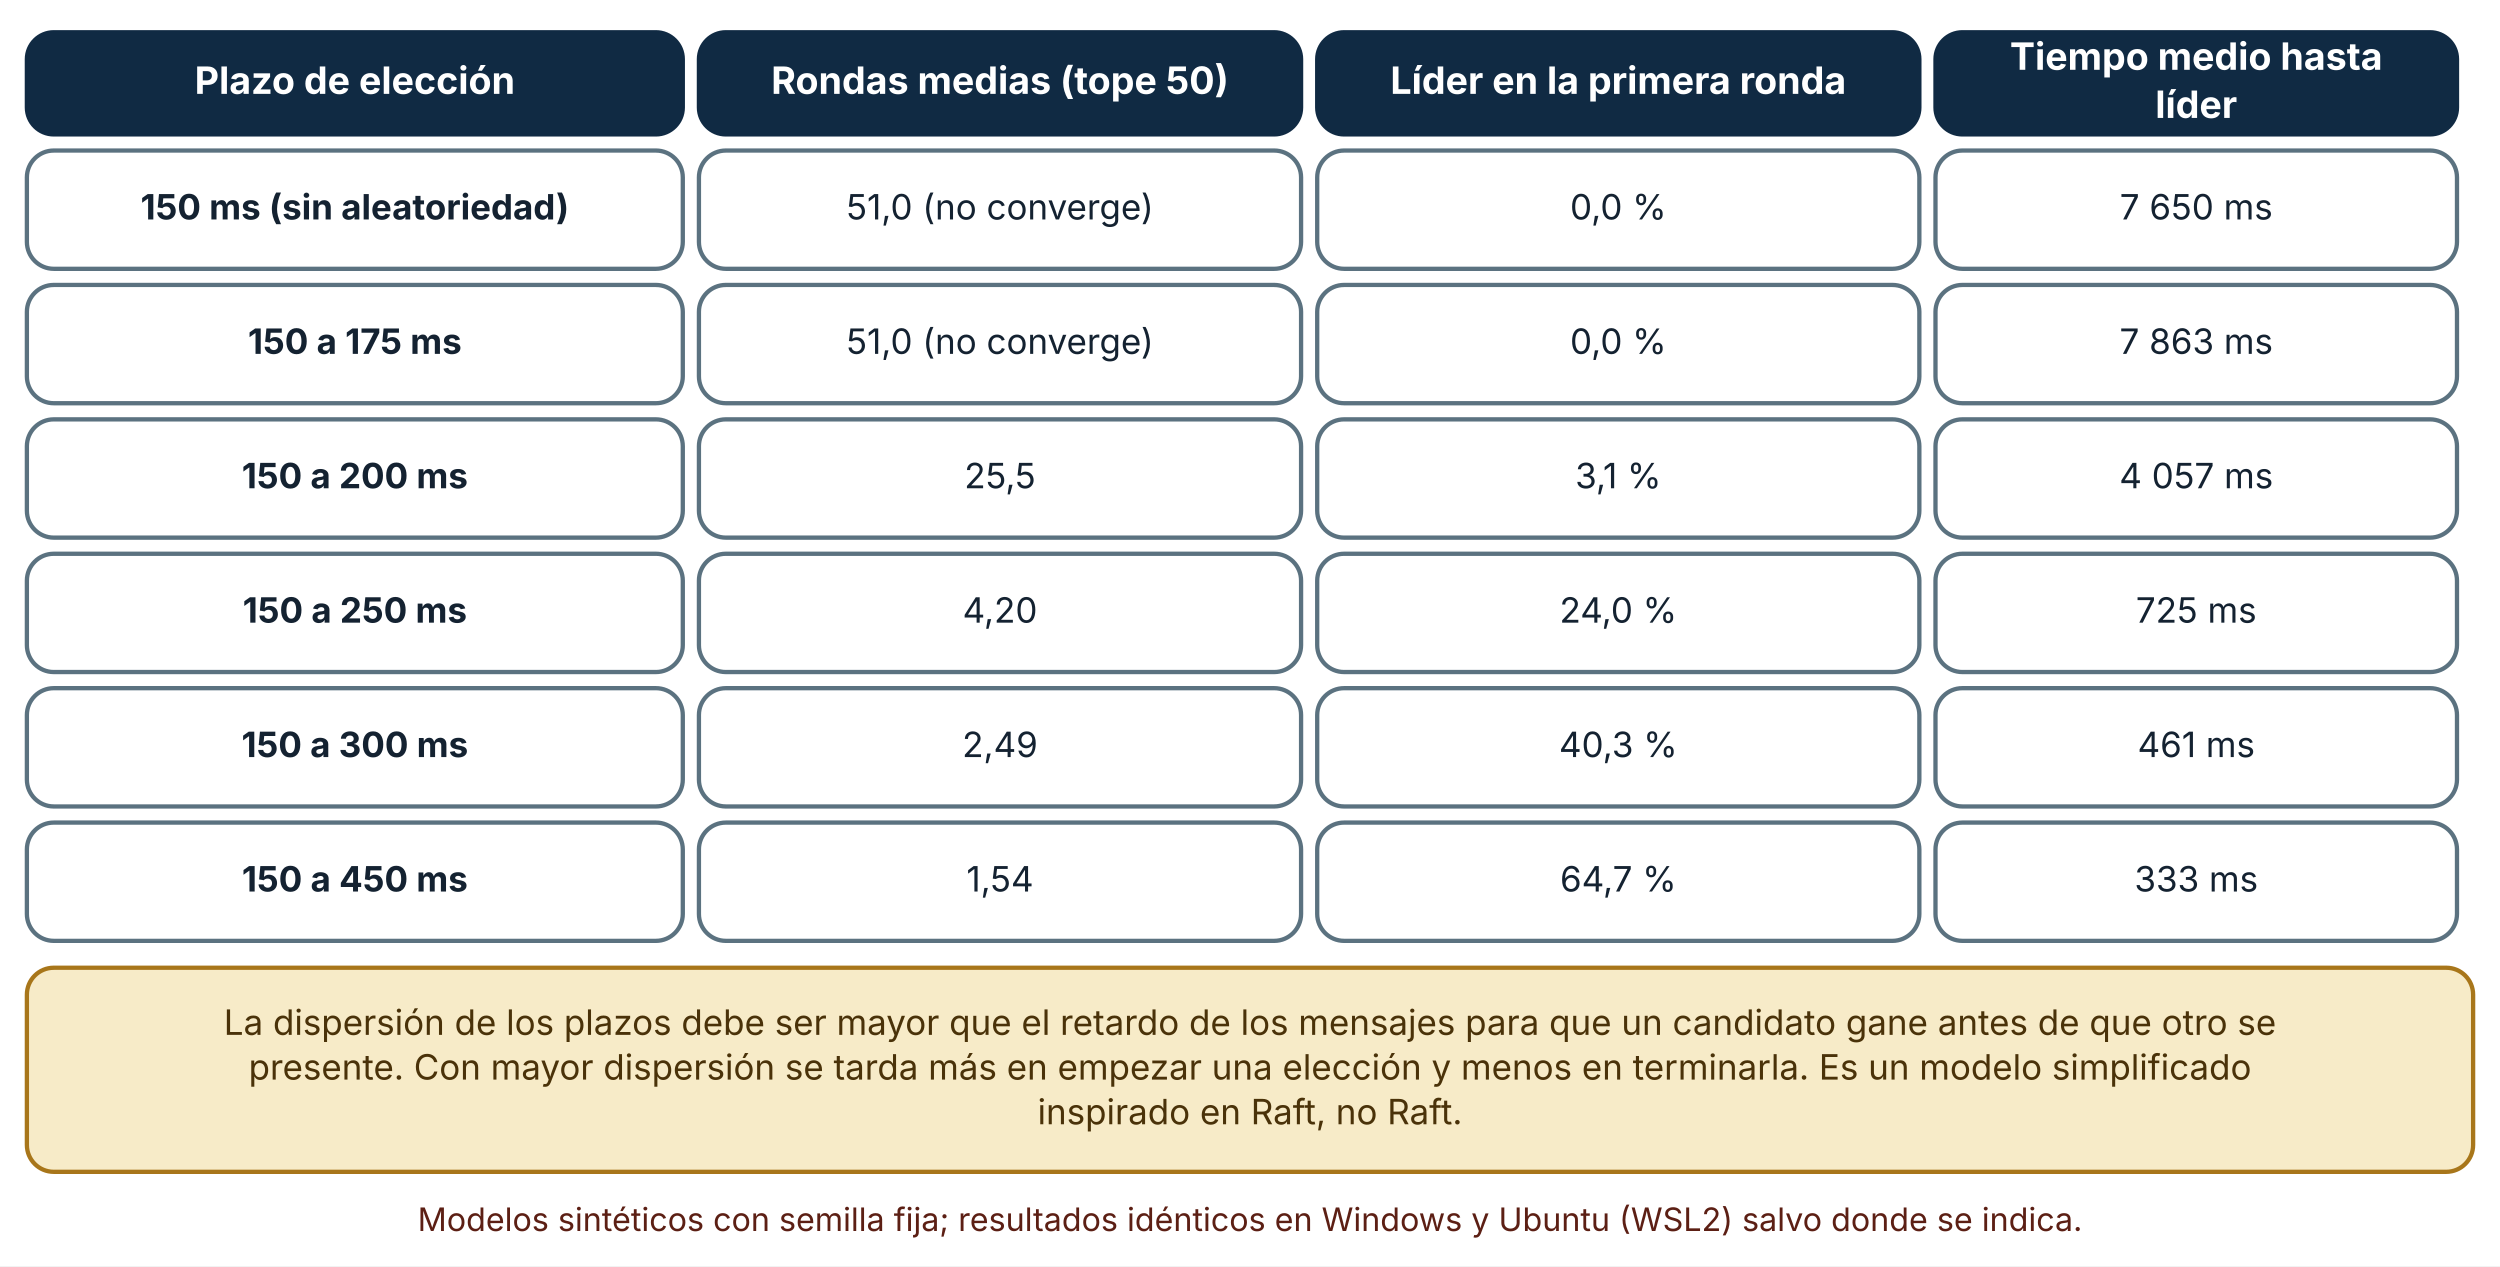
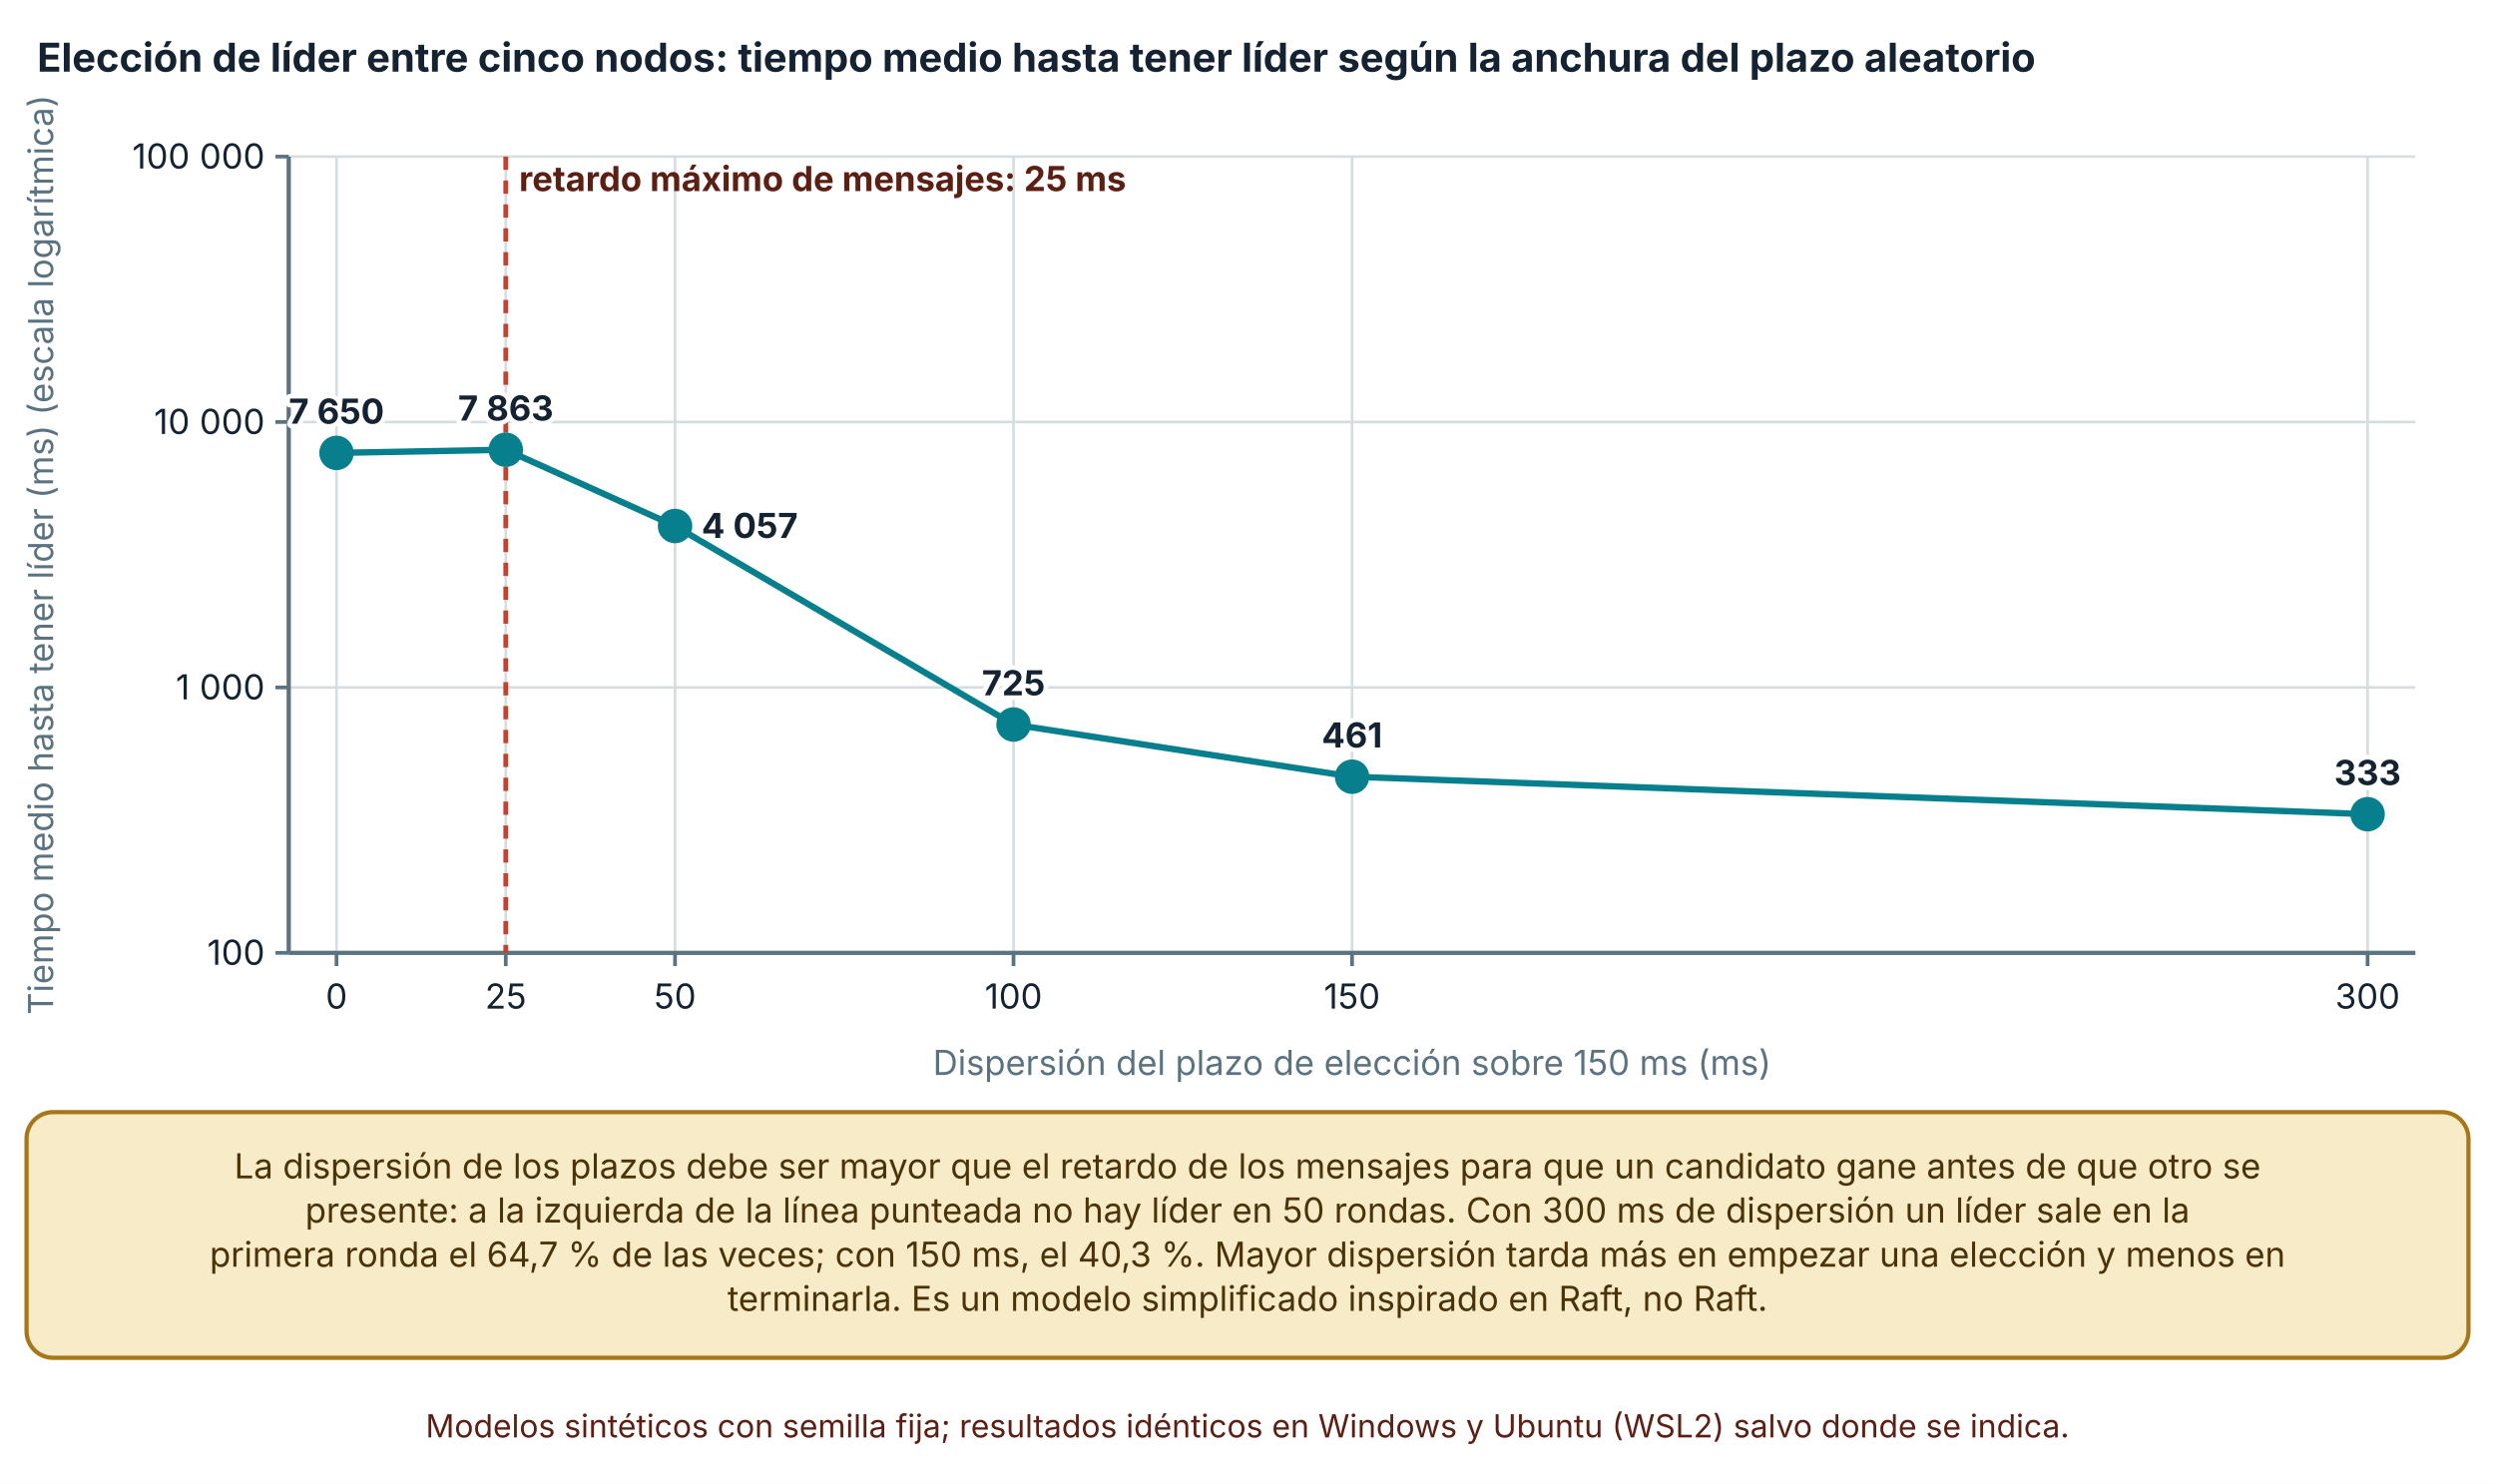
- <svg xmlns="http://www.w3.org/2000/svg" viewBox="0 0 930 471" width="930" height="471" role="img" aria-labelledby="t d" font-family="Inter, 'Segoe UI', system-ui, -apple-system, sans-serif">
+ <svg xmlns="http://www.w3.org/2000/svg" viewBox="0 0 940 559" width="940" height="559" role="img" aria-labelledby="t d" font-family="Inter, 'Segoe UI', system-ui, -apple-system, sans-serif">
  <defs>
    <marker id="arrow" viewBox="0 0 10 10" refX="9" refY="5" markerWidth="8" markerHeight="8" orient="auto-start-reverse">
      <path d="M0,0 L10,5 L0,10 z" fill="#32505f" />
    </marker>
    <marker id="arrow-coral" viewBox="0 0 10 10" refX="9" refY="5" markerWidth="8" markerHeight="8" orient="auto-start-reverse">
      <path d="M0,0 L10,5 L0,10 z" fill="#c0432f" />
    </marker>
  </defs>
-   <rect width="930" height="471" fill="#ffffff" />
-   <rect x="10" y="12" width="244" height="38" rx="10" fill="#102a43" stroke="#102a43" stroke-width="1.6" />
-   <text x="132" y="34.92" font-size="14" text-anchor="middle" font-weight="700" fill="#ffffff">
-     <tspan x="132" dy="0">Plazo de elección</tspan>
+   <rect width="940" height="559" fill="#ffffff" />
+   <text x="14" y="27" font-size="15" text-anchor="start" font-weight="700" fill="#142231">
+     <tspan x="14" dy="0">Elección de líder entre cinco nodos: tiempo medio hasta tener líder según la anchura del plazo aleatorio</tspan>
  </text>
-   <rect x="260" y="12" width="224" height="38" rx="10" fill="#102a43" stroke="#102a43" stroke-width="1.6" />
-   <text x="372" y="34.92" font-size="14" text-anchor="middle" font-weight="700" fill="#ffffff">
-     <tspan x="372" dy="0">Rondas medias (tope 50)</tspan>
+   <line x1="108.78" y1="359" x2="910" y2="359" stroke="#d5dde1" stroke-width="1" />
+   <line x1="103.78" y1="359" x2="108.78" y2="359" stroke="#5b7280" stroke-width="1.4" />
+   <text x="99.78" y="363.5" font-size="13" text-anchor="end" font-weight="400" fill="#142231">
+     <tspan x="99.78" dy="0">100</tspan>
  </text>
-   <rect x="490" y="12" width="224" height="38" rx="10" fill="#102a43" stroke="#102a43" stroke-width="1.6" />
-   <text x="602" y="34.92" font-size="14" text-anchor="middle" font-weight="700" fill="#ffffff">
-     <tspan x="602" dy="0">Líder en la primera ronda</tspan>
+   <line x1="108.78" y1="259" x2="910" y2="259" stroke="#d5dde1" stroke-width="1" />
+   <line x1="103.78" y1="259" x2="108.78" y2="259" stroke="#5b7280" stroke-width="1.4" />
+   <text x="99.78" y="263.5" font-size="13" text-anchor="end" font-weight="400" fill="#142231">
+     <tspan x="99.78" dy="0">1 000</tspan>
  </text>
-   <rect x="720" y="12" width="194" height="38" rx="10" fill="#102a43" stroke="#102a43" stroke-width="1.6" />
-   <text x="817" y="25.96" font-size="14" text-anchor="middle" font-weight="700" fill="#ffffff">
-     <tspan x="817" dy="0">Tiempo medio hasta</tspan>
+   <line x1="108.78" y1="159" x2="910" y2="159" stroke="#d5dde1" stroke-width="1" />
+   <line x1="103.78" y1="159" x2="108.78" y2="159" stroke="#5b7280" stroke-width="1.4" />
+   <text x="99.78" y="163.5" font-size="13" text-anchor="end" font-weight="400" fill="#142231">
+     <tspan x="99.78" dy="0">10 000</tspan>
  </text>
-   <text x="817" y="43.88" font-size="14" text-anchor="middle" font-weight="700" fill="#ffffff">
-     <tspan x="817" dy="0">líder</tspan>
+   <line x1="108.78" y1="59" x2="910" y2="59" stroke="#d5dde1" stroke-width="1" />
+   <line x1="103.78" y1="59" x2="108.78" y2="59" stroke="#5b7280" stroke-width="1.4" />
+   <text x="99.78" y="63.5" font-size="13" text-anchor="end" font-weight="400" fill="#142231">
+     <tspan x="99.78" dy="0">100 000</tspan>
  </text>
-   <rect x="10" y="56" width="244" height="44" rx="10" fill="#ffffff" stroke="#5b7280" stroke-width="1.6" />
-   <text x="132" y="81.64" font-size="13" text-anchor="middle" font-weight="700" fill="#142231">
-     <tspan x="132" dy="0">150 ms (sin aleatoriedad)</tspan>
+   <line x1="108.78" y1="59" x2="108.78" y2="359" stroke="#5b7280" stroke-width="1.6" />
+   <line x1="126.78" y1="59" x2="126.78" y2="359" stroke="#d5dde1" stroke-width="1" />
+   <line x1="126.78" y1="359" x2="126.78" y2="364" stroke="#5b7280" stroke-width="1.4" />
+   <text x="126.78" y="380" font-size="13" text-anchor="middle" font-weight="400" fill="#142231">
+     <tspan x="126.78" dy="0">0</tspan>
  </text>
-   <rect x="260" y="56" width="224" height="44" rx="10" fill="#ffffff" stroke="#5b7280" stroke-width="1.6" />
-   <text x="372" y="81.64" font-size="13" text-anchor="middle" font-weight="400" fill="#142231">
-     <tspan x="372" dy="0">51,0 (no converge)</tspan>
+   <line x1="190.548" y1="59" x2="190.548" y2="359" stroke="#d5dde1" stroke-width="1" />
+   <line x1="190.548" y1="359" x2="190.548" y2="364" stroke="#5b7280" stroke-width="1.4" />
+   <text x="190.548" y="380" font-size="13" text-anchor="middle" font-weight="400" fill="#142231">
+     <tspan x="190.548" dy="0">25</tspan>
  </text>
-   <rect x="490" y="56" width="224" height="44" rx="10" fill="#ffffff" stroke="#5b7280" stroke-width="1.6" />
-   <text x="602" y="81.64" font-size="13" text-anchor="middle" font-weight="400" fill="#142231">
-     <tspan x="602" dy="0">0,0 %</tspan>
+   <line x1="254.317" y1="59" x2="254.317" y2="359" stroke="#d5dde1" stroke-width="1" />
+   <line x1="254.317" y1="359" x2="254.317" y2="364" stroke="#5b7280" stroke-width="1.4" />
+   <text x="254.317" y="380" font-size="13" text-anchor="middle" font-weight="400" fill="#142231">
+     <tspan x="254.317" dy="0">50</tspan>
  </text>
-   <rect x="720" y="56" width="194" height="44" rx="10" fill="#ffffff" stroke="#5b7280" stroke-width="1.6" />
-   <text x="817" y="81.64" font-size="13" text-anchor="middle" font-weight="400" fill="#142231">
-     <tspan x="817" dy="0">7 650 ms</tspan>
+   <line x1="381.853" y1="59" x2="381.853" y2="359" stroke="#d5dde1" stroke-width="1" />
+   <line x1="381.853" y1="359" x2="381.853" y2="364" stroke="#5b7280" stroke-width="1.4" />
+   <text x="381.853" y="380" font-size="13" text-anchor="middle" font-weight="400" fill="#142231">
+     <tspan x="381.853" dy="0">100</tspan>
  </text>
-   <rect x="10" y="106" width="244" height="44" rx="10" fill="#ffffff" stroke="#5b7280" stroke-width="1.6" />
-   <text x="132" y="131.64" font-size="13" text-anchor="middle" font-weight="700" fill="#142231">
-     <tspan x="132" dy="0">150 a 175 ms</tspan>
+   <line x1="509.39" y1="59" x2="509.39" y2="359" stroke="#d5dde1" stroke-width="1" />
+   <line x1="509.39" y1="359" x2="509.39" y2="364" stroke="#5b7280" stroke-width="1.4" />
+   <text x="509.39" y="380" font-size="13" text-anchor="middle" font-weight="400" fill="#142231">
+     <tspan x="509.39" dy="0">150</tspan>
  </text>
-   <rect x="260" y="106" width="224" height="44" rx="10" fill="#ffffff" stroke="#5b7280" stroke-width="1.6" />
-   <text x="372" y="131.64" font-size="13" text-anchor="middle" font-weight="400" fill="#142231">
-     <tspan x="372" dy="0">51,0 (no converge)</tspan>
+   <line x1="892" y1="59" x2="892" y2="359" stroke="#d5dde1" stroke-width="1" />
+   <line x1="892" y1="359" x2="892" y2="364" stroke="#5b7280" stroke-width="1.4" />
+   <text x="892" y="380" font-size="13" text-anchor="middle" font-weight="400" fill="#142231">
+     <tspan x="892" dy="0">300</tspan>
  </text>
-   <rect x="490" y="106" width="224" height="44" rx="10" fill="#ffffff" stroke="#5b7280" stroke-width="1.6" />
-   <text x="602" y="131.64" font-size="13" text-anchor="middle" font-weight="400" fill="#142231">
-     <tspan x="602" dy="0">0,0 %</tspan>
+   <line x1="108.78" y1="359" x2="910" y2="359" stroke="#5b7280" stroke-width="1.6" />
+   <text x="20" y="209" font-size="13" text-anchor="middle" font-weight="400" fill="#5b7280" transform="rotate(-90 20 209)">Tiempo medio hasta tener líder (ms) (escala logarítmica)</text>
+   <text x="509.39" y="405" font-size="13" text-anchor="middle" font-weight="400" fill="#5b7280">
+     <tspan x="509.39" dy="0">Dispersión del plazo de elección sobre 150 ms (ms)</tspan>
  </text>
-   <rect x="720" y="106" width="194" height="44" rx="10" fill="#ffffff" stroke="#5b7280" stroke-width="1.6" />
-   <text x="817" y="131.64" font-size="13" text-anchor="middle" font-weight="400" fill="#142231">
-     <tspan x="817" dy="0">7 863 ms</tspan>
+   <line x1="190.548" y1="59" x2="190.548" y2="359" stroke="#c0432f" stroke-width="1.8" stroke-dasharray="5 4" />
+   <text x="195.548" y="72" font-size="13" text-anchor="start" font-weight="700" fill="#5c1f14">
+     <tspan x="195.548" dy="0">retardo máximo de mensajes: 25 ms</tspan>
  </text>
-   <rect x="10" y="156" width="244" height="44" rx="10" fill="#ffffff" stroke="#5b7280" stroke-width="1.6" />
-   <text x="132" y="181.64" font-size="13" text-anchor="middle" font-weight="700" fill="#142231">
-     <tspan x="132" dy="0">150 a 200 ms</tspan>
+   <polyline points="126.78,170.634 190.548,169.441 254.317,198.179 381.853,272.966 509.39,292.63 892,306.756" fill="none" stroke="#087f8c" stroke-width="2.4" />
+   <circle cx="126.78" cy="170.634" r="5.5" fill="#087f8c" stroke="#087f8c" stroke-width="2" />
+   <text x="126.78" y="159.634" font-size="13" text-anchor="middle" font-weight="700" fill="#142231" stroke="#ffffff" stroke-width="3.5" stroke-linejoin="round" paint-order="stroke">
+     <tspan x="126.78" dy="0">7 650</tspan>
  </text>
-   <rect x="260" y="156" width="224" height="44" rx="10" fill="#ffffff" stroke="#5b7280" stroke-width="1.6" />
-   <text x="372" y="181.64" font-size="13" text-anchor="middle" font-weight="400" fill="#142231">
-     <tspan x="372" dy="0">25,5</tspan>
+   <circle cx="190.548" cy="169.441" r="5.5" fill="#087f8c" stroke="#087f8c" stroke-width="2" />
+   <text x="190.548" y="158.441" font-size="13" text-anchor="middle" font-weight="700" fill="#142231" stroke="#ffffff" stroke-width="3.5" stroke-linejoin="round" paint-order="stroke">
+     <tspan x="190.548" dy="0">7 863</tspan>
  </text>
-   <rect x="490" y="156" width="224" height="44" rx="10" fill="#ffffff" stroke="#5b7280" stroke-width="1.6" />
-   <text x="602" y="181.64" font-size="13" text-anchor="middle" font-weight="400" fill="#142231">
-     <tspan x="602" dy="0">3,1 %</tspan>
+   <circle cx="254.317" cy="198.179" r="5.5" fill="#087f8c" stroke="#087f8c" stroke-width="2" />
+   <text x="264.317" y="202.679" font-size="13" text-anchor="start" font-weight="700" fill="#142231" stroke="#ffffff" stroke-width="3.5" stroke-linejoin="round" paint-order="stroke">
+     <tspan x="264.317" dy="0">4 057</tspan>
  </text>
-   <rect x="720" y="156" width="194" height="44" rx="10" fill="#ffffff" stroke="#5b7280" stroke-width="1.6" />
-   <text x="817" y="181.64" font-size="13" text-anchor="middle" font-weight="400" fill="#142231">
-     <tspan x="817" dy="0">4 057 ms</tspan>
+   <circle cx="381.853" cy="272.966" r="5.5" fill="#087f8c" stroke="#087f8c" stroke-width="2" />
+   <text x="381.853" y="261.966" font-size="13" text-anchor="middle" font-weight="700" fill="#142231" stroke="#ffffff" stroke-width="3.5" stroke-linejoin="round" paint-order="stroke">
+     <tspan x="381.853" dy="0">725</tspan>
  </text>
-   <rect x="10" y="206" width="244" height="44" rx="10" fill="#ffffff" stroke="#5b7280" stroke-width="1.6" />
-   <text x="132" y="231.64" font-size="13" text-anchor="middle" font-weight="700" fill="#142231">
-     <tspan x="132" dy="0">150 a 250 ms</tspan>
+   <circle cx="509.39" cy="292.63" r="5.5" fill="#087f8c" stroke="#087f8c" stroke-width="2" />
+   <text x="509.39" y="281.63" font-size="13" text-anchor="middle" font-weight="700" fill="#142231" stroke="#ffffff" stroke-width="3.5" stroke-linejoin="round" paint-order="stroke">
+     <tspan x="509.39" dy="0">461</tspan>
  </text>
-   <rect x="260" y="206" width="224" height="44" rx="10" fill="#ffffff" stroke="#5b7280" stroke-width="1.6" />
-   <text x="372" y="231.64" font-size="13" text-anchor="middle" font-weight="400" fill="#142231">
-     <tspan x="372" dy="0">4,20</tspan>
+   <circle cx="892" cy="306.756" r="5.5" fill="#087f8c" stroke="#087f8c" stroke-width="2" />
+   <text x="892" y="295.756" font-size="13" text-anchor="middle" font-weight="700" fill="#142231" stroke="#ffffff" stroke-width="3.5" stroke-linejoin="round" paint-order="stroke">
+     <tspan x="892" dy="0">333</tspan>
  </text>
-   <rect x="490" y="206" width="224" height="44" rx="10" fill="#ffffff" stroke="#5b7280" stroke-width="1.6" />
-   <text x="602" y="231.64" font-size="13" text-anchor="middle" font-weight="400" fill="#142231">
-     <tspan x="602" dy="0">24,0 %</tspan>
+   <rect x="10" y="419" width="920" height="92.56" rx="10" fill="#f7ebc8" stroke="#a8761a" stroke-width="1.6" />
+   <text x="470" y="443.96" font-size="13" text-anchor="middle" font-weight="400" fill="#4a3209">
+     <tspan x="470" dy="0">La dispersión de los plazos debe ser mayor que el retardo de los mensajes para que un candidato gane antes de que otro se</tspan>
  </text>
-   <rect x="720" y="206" width="194" height="44" rx="10" fill="#ffffff" stroke="#5b7280" stroke-width="1.6" />
-   <text x="817" y="231.64" font-size="13" text-anchor="middle" font-weight="400" fill="#142231">
-     <tspan x="817" dy="0">725 ms</tspan>
+   <text x="470" y="460.6" font-size="13" text-anchor="middle" font-weight="400" fill="#4a3209">
+     <tspan x="470" dy="0">presente: a la izquierda de la línea punteada no hay líder en 50 rondas. Con 300 ms de dispersión un líder sale en la</tspan>
  </text>
-   <rect x="10" y="256" width="244" height="44" rx="10" fill="#ffffff" stroke="#5b7280" stroke-width="1.6" />
-   <text x="132" y="281.64" font-size="13" text-anchor="middle" font-weight="700" fill="#142231">
-     <tspan x="132" dy="0">150 a 300 ms</tspan>
+   <text x="470" y="477.24" font-size="13" text-anchor="middle" font-weight="400" fill="#4a3209">
+     <tspan x="470" dy="0">primera ronda el 64,7 % de las veces; con 150 ms, el 40,3 %. Mayor dispersión tarda más en empezar una elección y menos en</tspan>
  </text>
-   <rect x="260" y="256" width="224" height="44" rx="10" fill="#ffffff" stroke="#5b7280" stroke-width="1.6" />
-   <text x="372" y="281.64" font-size="13" text-anchor="middle" font-weight="400" fill="#142231">
-     <tspan x="372" dy="0">2,49</tspan>
+   <text x="470" y="493.88" font-size="13" text-anchor="middle" font-weight="400" fill="#4a3209">
+     <tspan x="470" dy="0">terminarla. Es un modelo simplificado inspirado en Raft, no Raft.</tspan>
  </text>
-   <rect x="490" y="256" width="224" height="44" rx="10" fill="#ffffff" stroke="#5b7280" stroke-width="1.6" />
-   <text x="602" y="281.64" font-size="13" text-anchor="middle" font-weight="400" fill="#142231">
-     <tspan x="602" dy="0">40,3 %</tspan>
-   </text>
-   <rect x="720" y="256" width="194" height="44" rx="10" fill="#ffffff" stroke="#5b7280" stroke-width="1.6" />
-   <text x="817" y="281.64" font-size="13" text-anchor="middle" font-weight="400" fill="#142231">
-     <tspan x="817" dy="0">461 ms</tspan>
-   </text>
-   <rect x="10" y="306" width="244" height="44" rx="10" fill="#ffffff" stroke="#5b7280" stroke-width="1.6" />
-   <text x="132" y="331.64" font-size="13" text-anchor="middle" font-weight="700" fill="#142231">
-     <tspan x="132" dy="0">150 a 450 ms</tspan>
-   </text>
-   <rect x="260" y="306" width="224" height="44" rx="10" fill="#ffffff" stroke="#5b7280" stroke-width="1.6" />
-   <text x="372" y="331.64" font-size="13" text-anchor="middle" font-weight="400" fill="#142231">
-     <tspan x="372" dy="0">1,54</tspan>
-   </text>
-   <rect x="490" y="306" width="224" height="44" rx="10" fill="#ffffff" stroke="#5b7280" stroke-width="1.6" />
-   <text x="602" y="331.64" font-size="13" text-anchor="middle" font-weight="400" fill="#142231">
-     <tspan x="602" dy="0">64,7 %</tspan>
-   </text>
-   <rect x="720" y="306" width="194" height="44" rx="10" fill="#ffffff" stroke="#5b7280" stroke-width="1.6" />
-   <text x="817" y="331.64" font-size="13" text-anchor="middle" font-weight="400" fill="#142231">
-     <tspan x="817" dy="0">333 ms</tspan>
-   </text>
-   <rect x="10" y="360" width="910" height="75.92" rx="10" fill="#f7ebc8" stroke="#a8761a" stroke-width="1.6" />
-   <text x="465" y="384.96" font-size="13" text-anchor="middle" font-weight="400" fill="#4a3209">
-     <tspan x="465" dy="0">La dispersión de los plazos debe ser mayor que el retardo de los mensajes para que un candidato gane antes de que otro se</tspan>
-   </text>
-   <text x="465" y="401.6" font-size="13" text-anchor="middle" font-weight="400" fill="#4a3209">
-     <tspan x="465" dy="0">presente. Con mayor dispersión se tarda más en empezar una elección y menos en terminarla. Es un modelo simplificado</tspan>
-   </text>
-   <text x="465" y="418.24" font-size="13" text-anchor="middle" font-weight="400" fill="#4a3209">
-     <tspan x="465" dy="0">inspirado en Raft, no Raft.</tspan>
-   </text>
-   <text x="465" y="457.92" font-size="12" text-anchor="middle" font-weight="400" fill="#5c1f14">
-     <tspan x="465" dy="0">Modelos sintéticos con semilla fija; resultados idénticos en Windows y Ubuntu (WSL2) salvo donde se indica.</tspan>
+   <text x="470" y="541.56" font-size="12" text-anchor="middle" font-weight="400" fill="#5c1f14">
+     <tspan x="470" dy="0">Modelos sintéticos con semilla fija; resultados idénticos en Windows y Ubuntu (WSL2) salvo donde se indica.</tspan>
  </text>
</svg>
